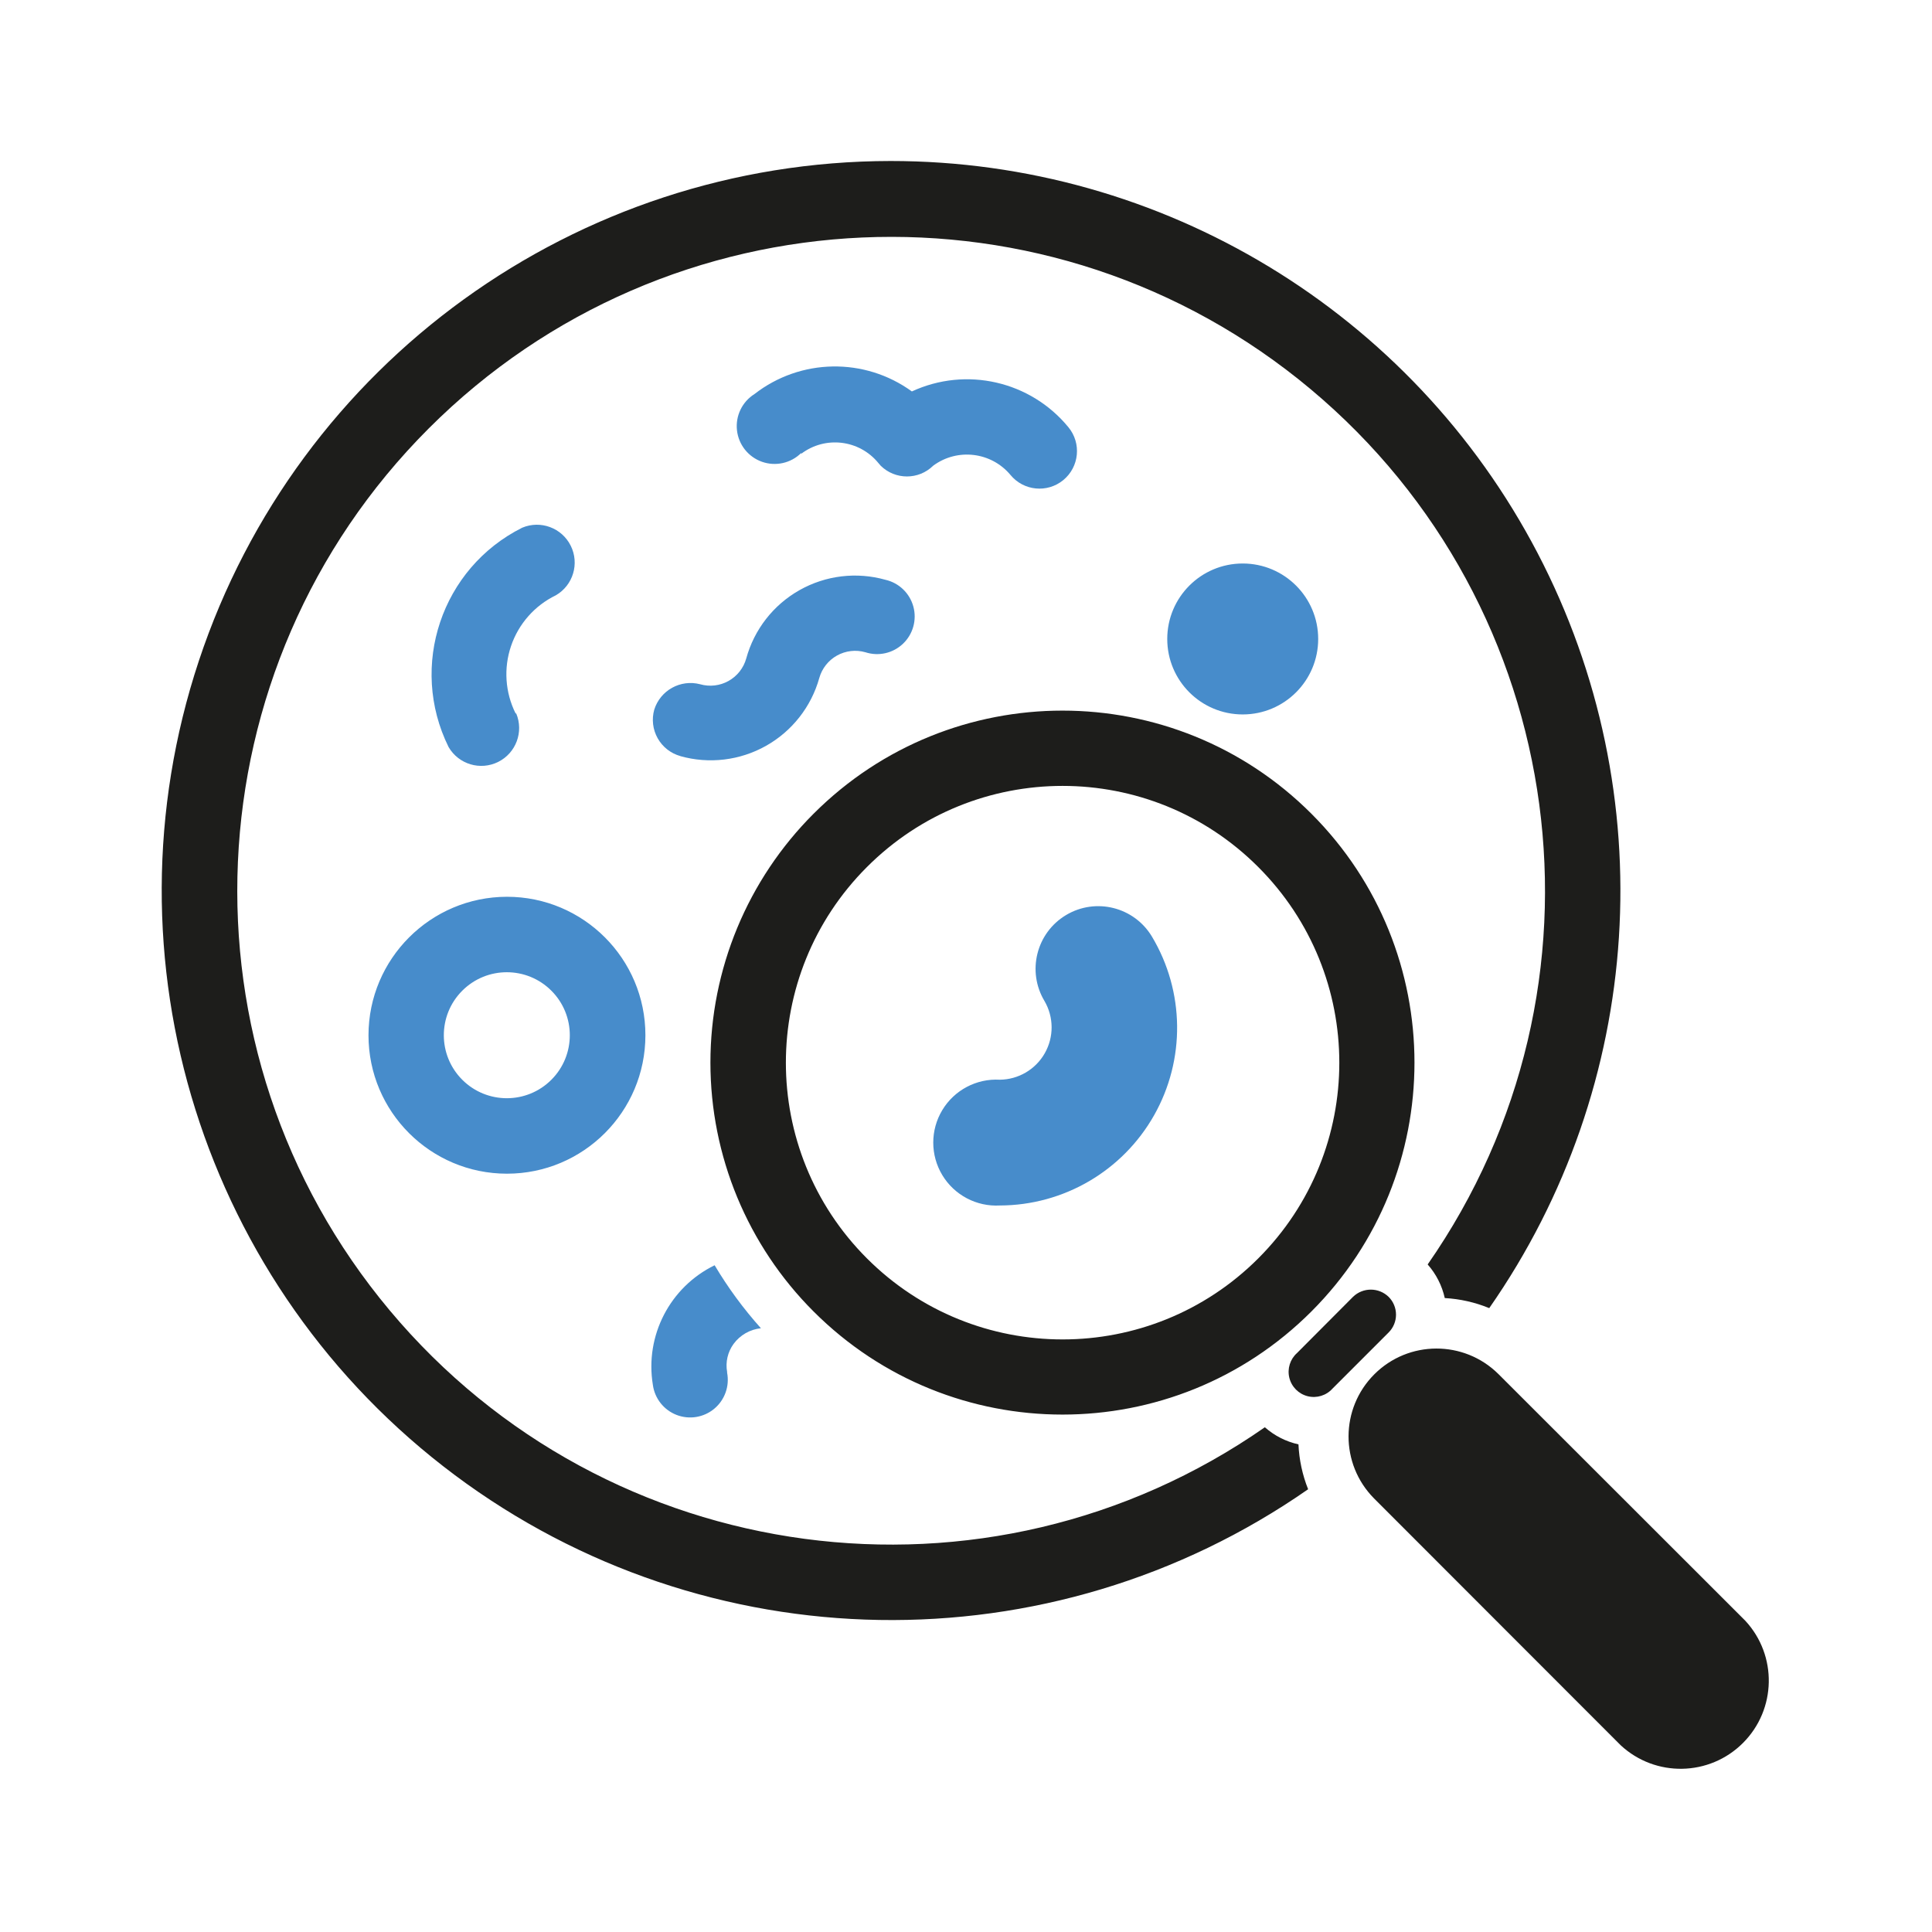
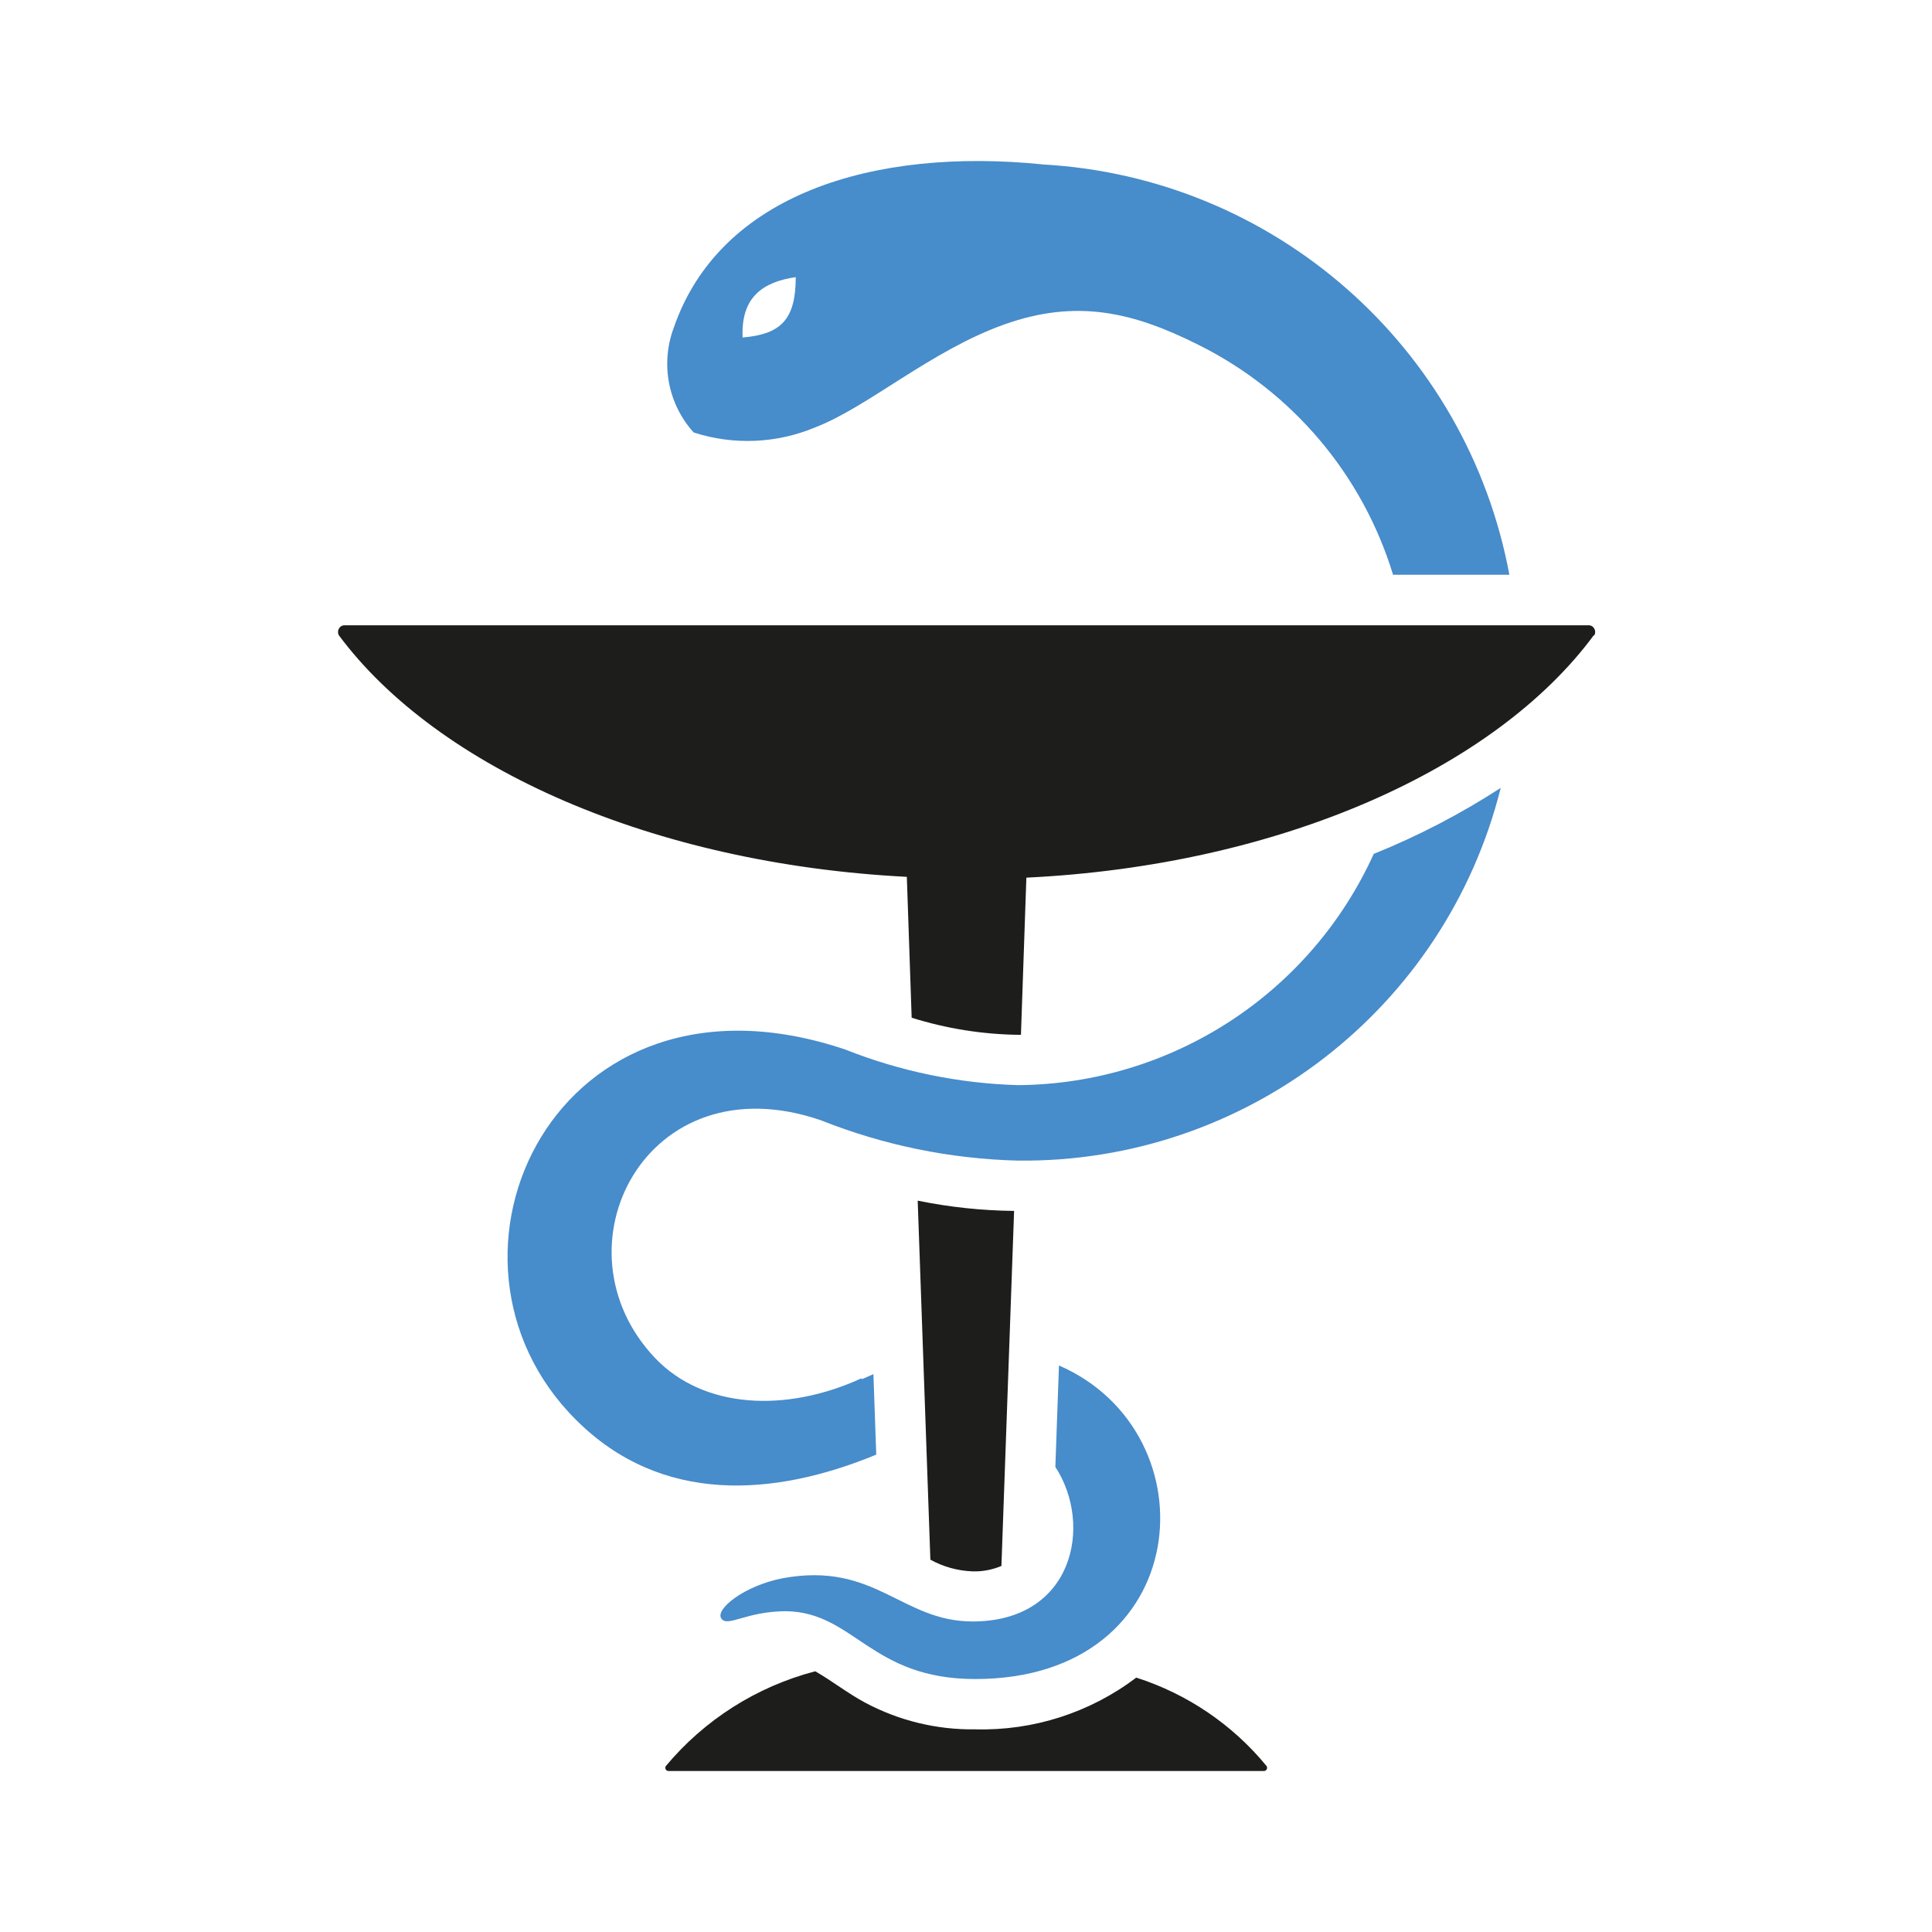
<svg xmlns="http://www.w3.org/2000/svg" id="Layer_1" data-name="Layer 1" width="96" height="96" viewBox="0 0 96 96">
  <defs>
    <style>
      .cls-1 {
        fill: #478ccb;
      }

      .cls-2 {
        fill: #1d1d1b;
+         fill-rule: evenodd;
      }
    </style>
  </defs>
  <g>
-     <path class="cls-1" d="M25.19,44.56a6.88,6.88,0,1,1-6.88,6.88,6.89,6.89,0,0,1,6.88-6.88ZM36.13,68.21a1.87,1.87,0,1,1-3.69.6,5.6,5.6,0,0,1,3.07-5.94A20,20,0,0,0,37.81,66a1.93,1.93,0,0,0-1.36.78,1.82,1.82,0,0,0-.32,1.39ZM51.9,49.74a3.11,3.11,0,1,1,5.34-3.2A8.83,8.83,0,0,1,49.68,59.9a3.13,3.13,0,1,1,0-6.25,2.6,2.6,0,0,0,2.22-3.91ZM39.81,22.51a1.88,1.88,0,1,1-2.32-2.93,6.51,6.51,0,0,1,7.82-.13,6.52,6.52,0,0,1,7.78,1.78,1.86,1.86,0,1,1-2.88,2.37,2.82,2.82,0,0,0-3.84-.46,1.86,1.86,0,0,1-2.61,0h0L43.64,23a2.78,2.78,0,0,0-3.83-.45Zm-6,15.06a1.87,1.87,0,0,1-1.3-2.31A1.89,1.89,0,0,1,34.79,34a1.85,1.85,0,0,0,2.29-1.28A5.6,5.6,0,0,1,44,28.81a1.87,1.87,0,1,1-1,3.6,1.85,1.85,0,0,0-2.29,1.28,5.6,5.6,0,0,1-6.91,3.88Zm-8.16-2.12a1.88,1.88,0,0,1-3.36,1.67,8.15,8.15,0,0,1,3.66-10.9,1.88,1.88,0,0,1,1.67,3.36,4.36,4.36,0,0,0-2,5.87ZM61.75,28A3.75,3.75,0,1,1,58,31.75,3.75,3.75,0,0,1,61.75,28ZM27.4,49.23a3.13,3.13,0,1,0,0,4.42,3.13,3.13,0,0,0,0-4.42Z" />
-     <path class="cls-2" d="M67.23,64.44h0a1.27,1.27,0,0,1,1.77,0,1.25,1.25,0,0,1,0,1.77L66.21,69a1.25,1.25,0,1,1-1.76-1.77l2.78-2.79ZM44.25,8A36.26,36.26,0,0,1,74,65a6.82,6.82,0,0,0-2.21-.5,3.75,3.75,0,0,0-.85-1.67,32.49,32.49,0,1,0-8.09,8.09,3.75,3.75,0,0,0,1.67.85A6.82,6.82,0,0,0,65,74,36.25,36.25,0,1,1,44.25,8ZM40.43,40.43a17.49,17.49,0,1,1,0,24.74,17.48,17.48,0,0,1,0-24.74Zm2.65,2.65a13.75,13.75,0,1,0,19.44,0,13.74,13.74,0,0,0-19.44,0ZM68.27,74.45a4.37,4.37,0,0,1,6.18-6.18L86.72,80.53a4.38,4.38,0,0,1-6.19,6.19L68.27,74.45Z" />
+     <path class="cls-1" d="M42.83,68.53l.57-.25.14,4c-5.06,2.09-10.68,2.51-14.92-1.73C20.54,62.5,27.6,47.3,42,52.15a25.23,25.23,0,0,0,8.58,1.77A19.57,19.57,0,0,0,68.26,42.43a37.11,37.11,0,0,0,6.31-3.28,24.45,24.45,0,0,1-24,18.52,28.41,28.41,0,0,1-9.77-2c-8.69-3-13.46,6.34-8.24,11.82,2.4,2.51,6.48,2.72,10.24,1Zm9-60.36c-8.4-.85-16.07,1.46-18.36,8.14a5.09,5.09,0,0,0,1,5.18,8.7,8.7,0,0,0,6.05-.26c2.6-1,5.73-3.8,9.36-5.1s6.45-.61,9.66,1a18.92,18.92,0,0,1,9.68,11.43H75A25,25,0,0,0,51.79,8.17ZM36.9,16.77c-.09-2,1-2.76,2.64-3,0,2.09-.72,2.84-2.64,3ZM52.62,67.85c7.69,3.34,6.76,15.58-4.16,15.58-5.2,0-6-3.31-9.39-3.37-2,0-2.92.82-3.23.36s1.14-1.63,3.06-2c4.59-.84,5.89,2.15,9.43,2.15,5,0,6-4.78,4.11-7.68l.18-5.06Z" />
+     <path class="cls-2" d="M49.76,77.82l.63-17.65a25.29,25.29,0,0,1-4.79-.51l.63,17.84h0a4.69,4.69,0,0,0,2.1.58,3.38,3.38,0,0,0,1.43-.27Zm-9.27,5.23a14.42,14.42,0,0,0-7.41,4.71.16.16,0,0,0,0,.16.16.16,0,0,0,.14.08H62.8a.16.16,0,0,0,.14-.08.16.16,0,0,0,0-.16,13.8,13.8,0,0,0-6.48-4.4,12.69,12.69,0,0,1-8,2.57A11.27,11.27,0,0,1,43,84.61c-.86-.46-1.65-1.08-2.48-1.56Zm38.7-51.48C74.3,38.19,63.63,43,51,43.61l-.27,7.81h-.1a18.58,18.58,0,0,1-5.33-.85l-.24-7c-12.66-.65-23.33-5.42-28.22-12a.33.33,0,0,1,0-.33.31.31,0,0,1,.28-.17H78.94a.31.31,0,0,1,.28.17.33.33,0,0,1,0,.33Z" />
  </g>
</svg>
